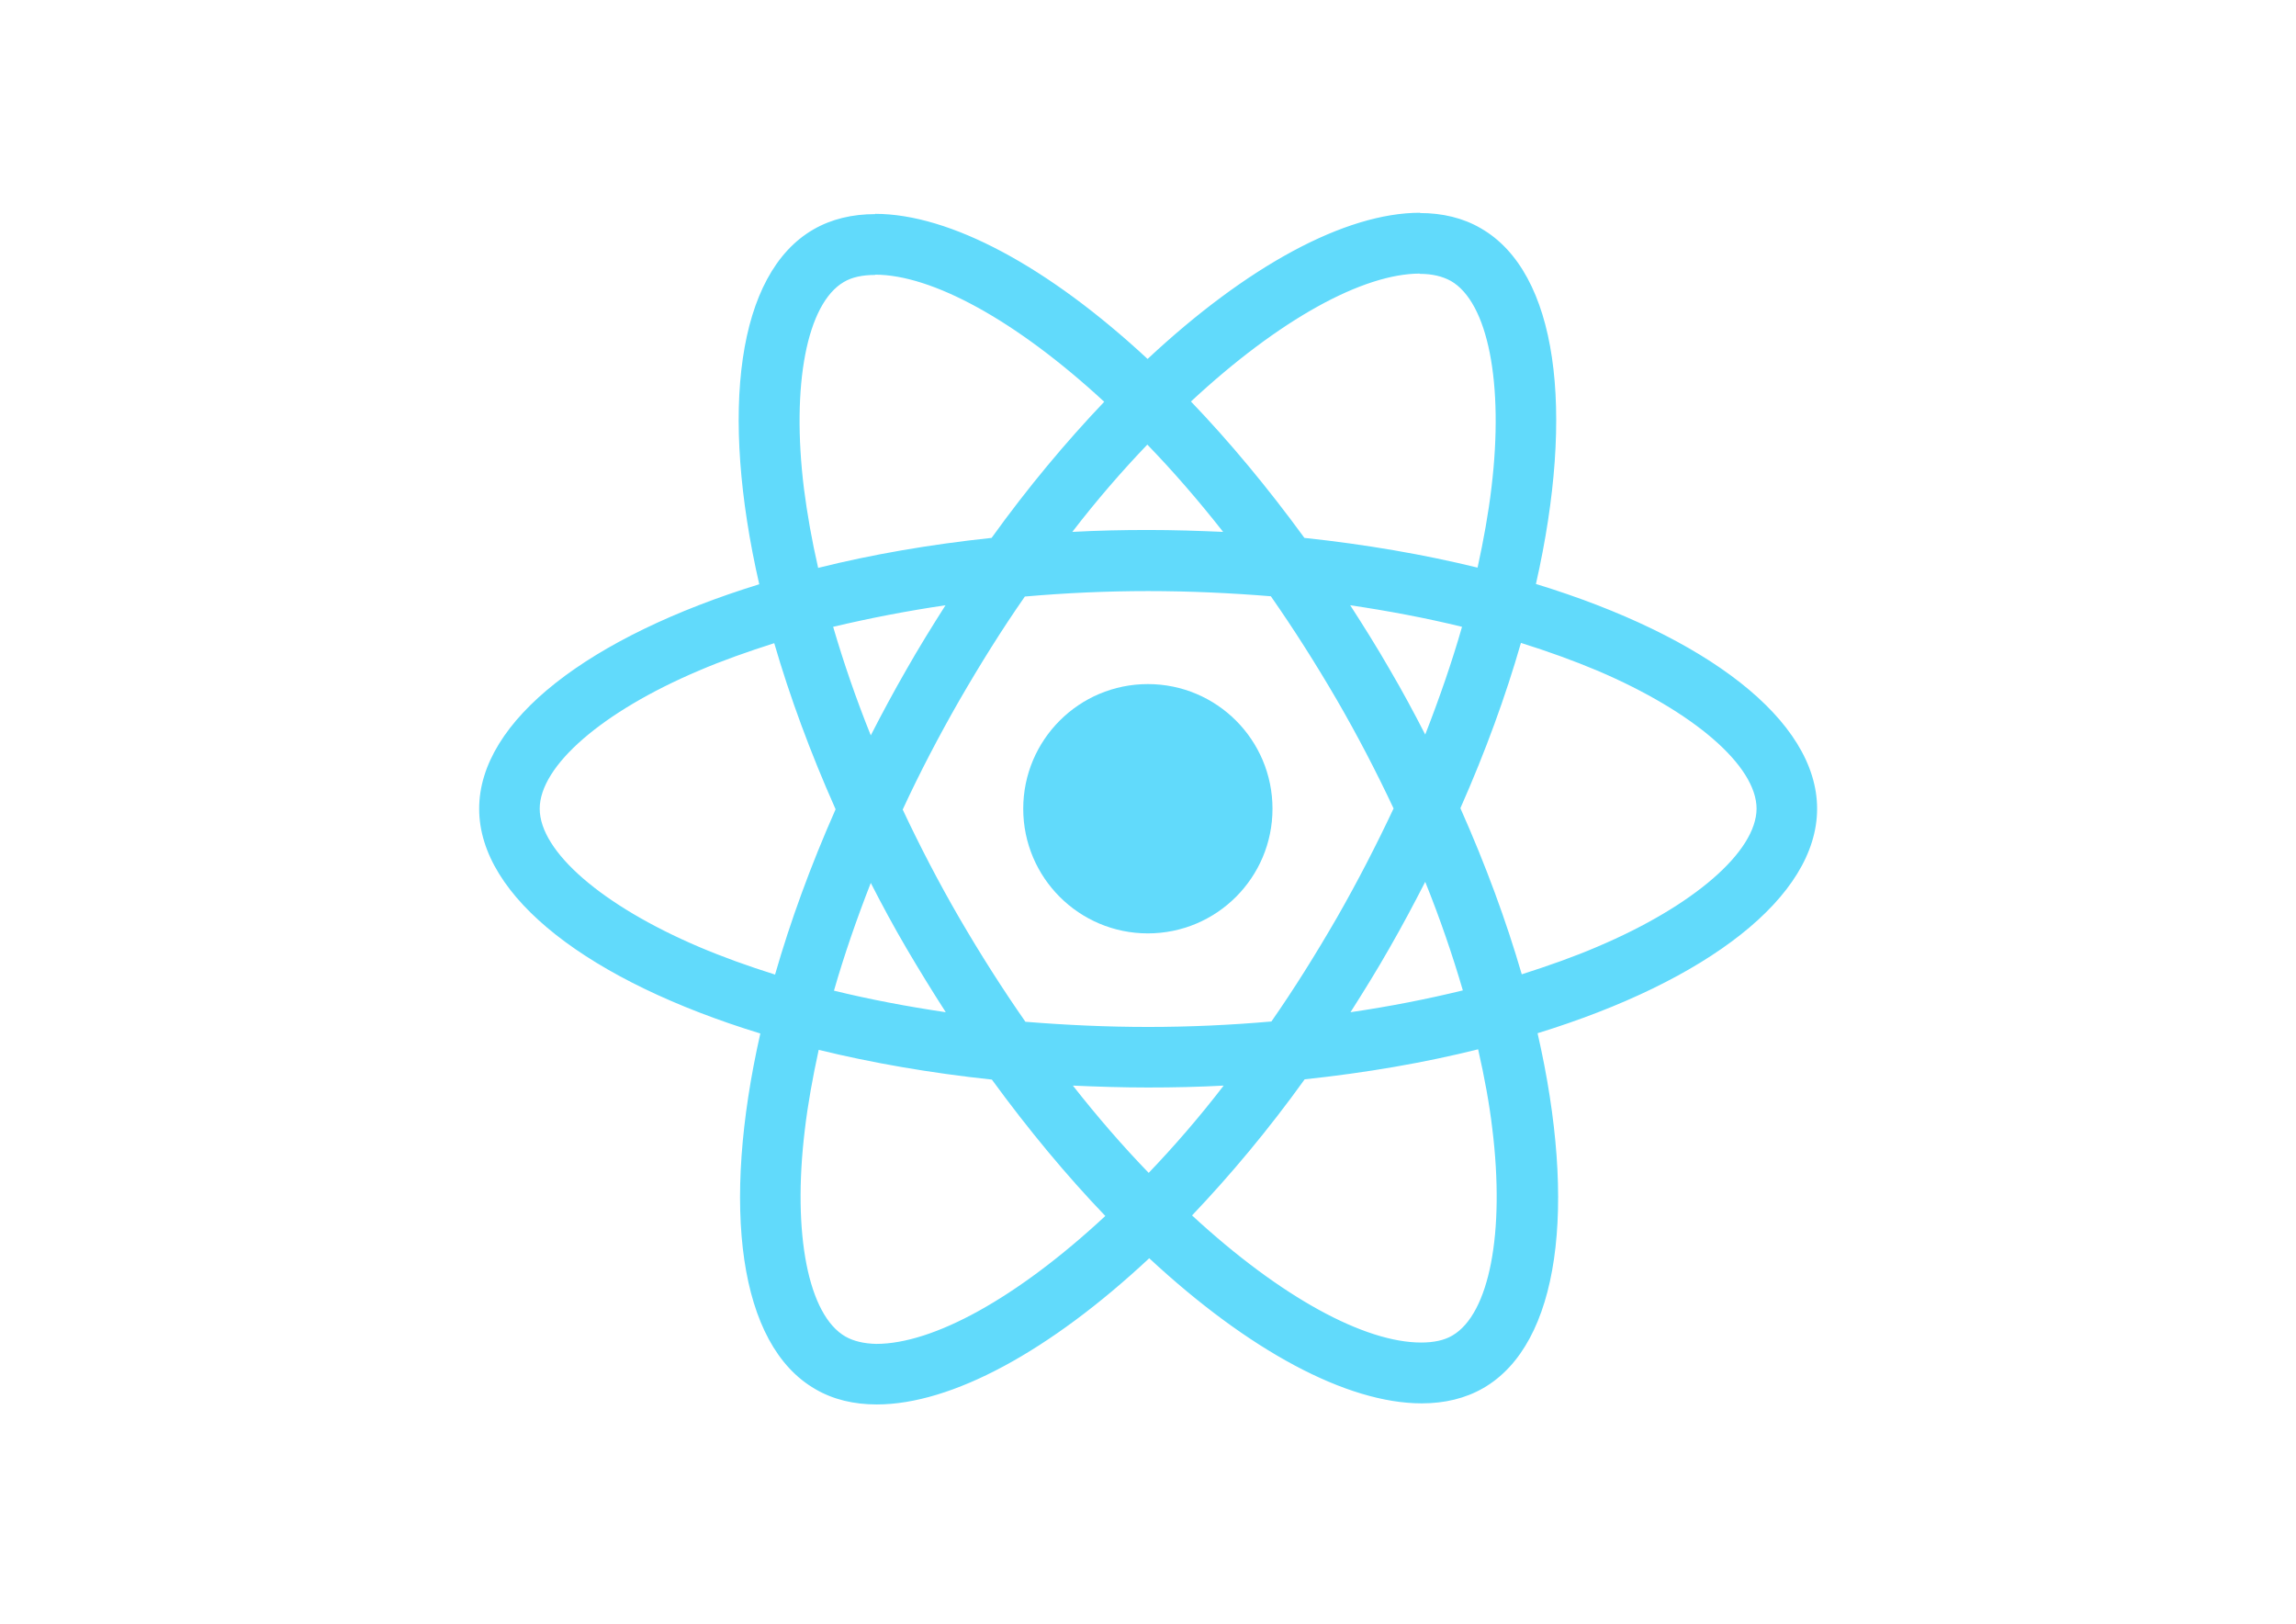
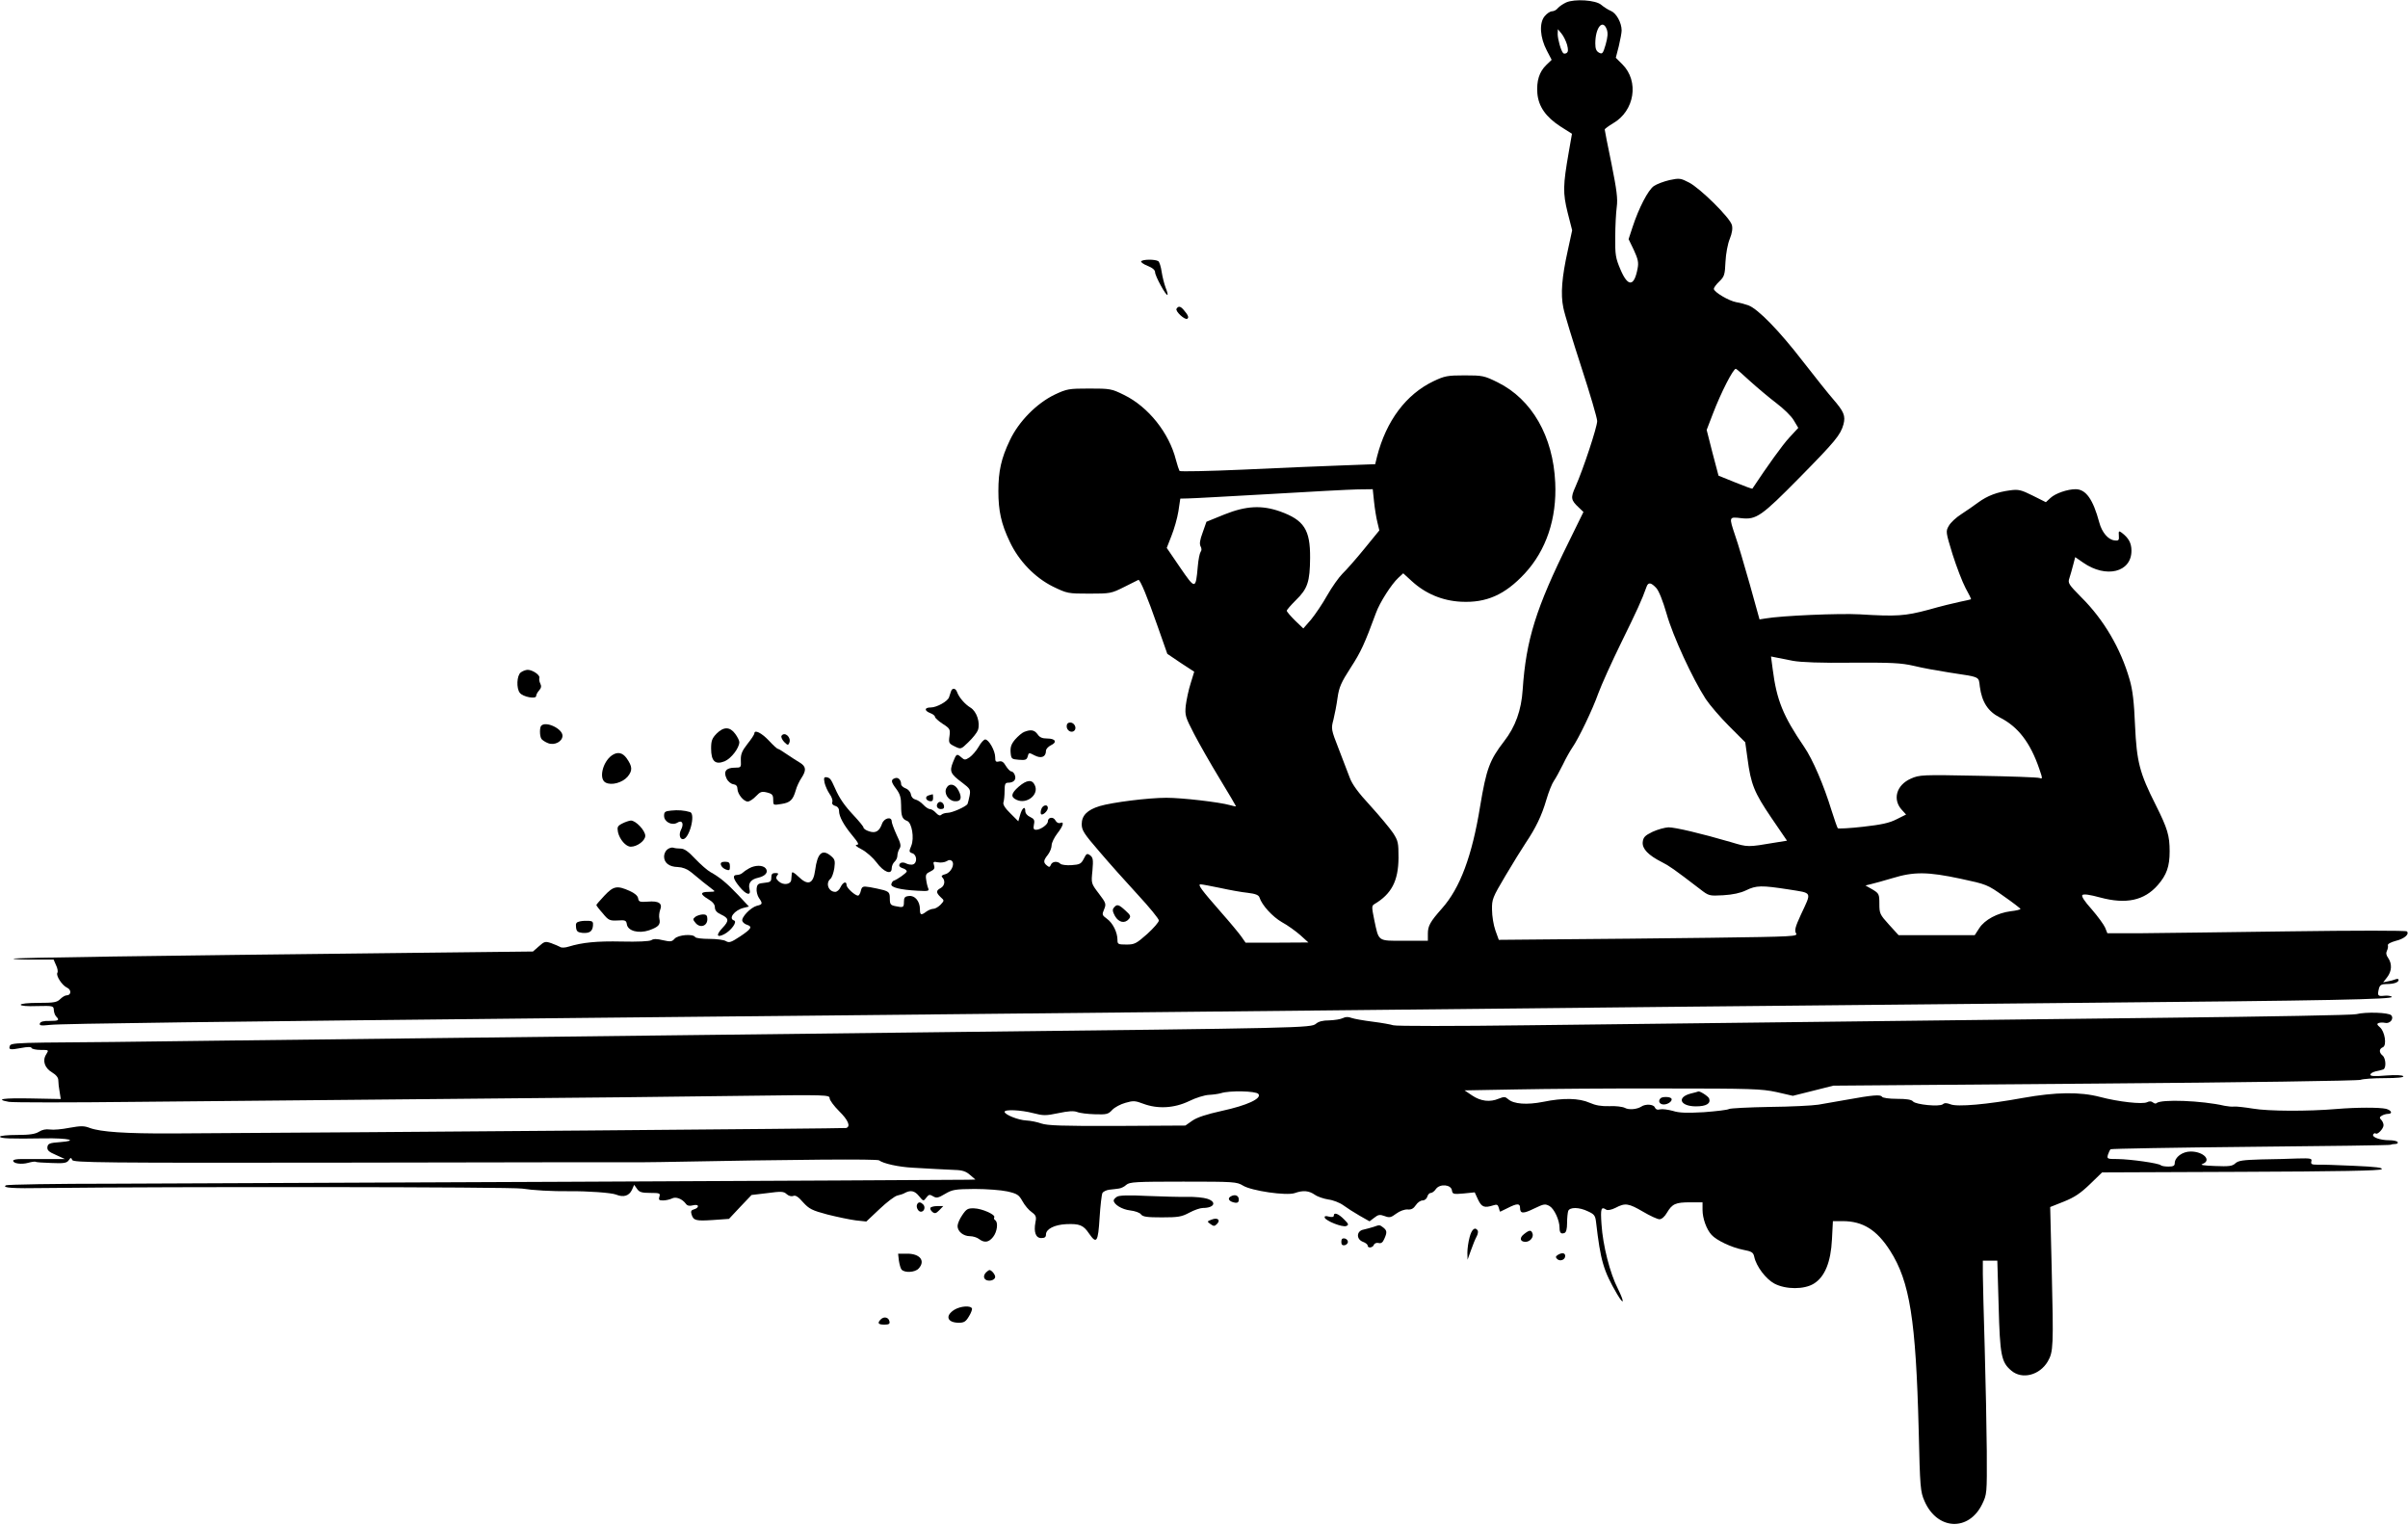
- <svg xmlns="http://www.w3.org/2000/svg" viewBox="0 0 841.9 595.3">
-   <g fill="#61DAFB">
-     <path d="M666.3 296.5c0-32.5-40.7-63.3-103.1-82.4 14.4-63.6 8-114.2-20.2-130.4-6.5-3.8-14.1-5.6-22.4-5.6v22.3c4.6 0 8.3.9 11.4 2.6 13.6 7.8 19.5 37.5 14.9 75.7-1.1 9.4-2.9 19.3-5.1 29.4-19.6-4.8-41-8.5-63.5-10.9-13.5-18.5-27.5-35.3-41.6-50 32.6-30.3 63.2-46.9 84-46.9V78c-27.5 0-63.5 19.6-99.9 53.6-36.4-33.8-72.4-53.2-99.9-53.2v22.3c20.7 0 51.4 16.5 84 46.6-14 14.7-28 31.4-41.3 49.9-22.6 2.4-44 6.1-63.6 11-2.3-10-4-19.7-5.2-29-4.7-38.2 1.1-67.9 14.6-75.8 3-1.8 6.9-2.6 11.5-2.6V78.5c-8.4 0-16 1.8-22.6 5.6-28.1 16.2-34.4 66.7-19.9 130.1-62.2 19.2-102.7 49.9-102.7 82.3 0 32.5 40.7 63.3 103.1 82.4-14.4 63.6-8 114.2 20.2 130.4 6.5 3.8 14.1 5.6 22.5 5.6 27.5 0 63.5-19.6 99.9-53.6 36.4 33.8 72.4 53.2 99.9 53.2 8.4 0 16-1.8 22.6-5.6 28.1-16.2 34.4-66.7 19.9-130.1 62-19.1 102.5-49.9 102.5-82.3zm-130.2-66.7c-3.7 12.9-8.3 26.2-13.5 39.5-4.1-8-8.4-16-13.1-24-4.6-8-9.5-15.8-14.4-23.4 14.2 2.1 27.9 4.7 41 7.9zm-45.8 106.5c-7.8 13.5-15.8 26.3-24.1 38.2-14.9 1.3-30 2-45.2 2-15.1 0-30.2-.7-45-1.9-8.3-11.9-16.4-24.6-24.2-38-7.6-13.1-14.5-26.4-20.8-39.8 6.2-13.4 13.2-26.8 20.7-39.9 7.8-13.5 15.8-26.3 24.1-38.2 14.9-1.3 30-2 45.2-2 15.1 0 30.2.7 45 1.9 8.3 11.9 16.4 24.6 24.2 38 7.6 13.1 14.5 26.4 20.8 39.8-6.3 13.4-13.2 26.8-20.7 39.9zm32.3-13c5.4 13.4 10 26.8 13.8 39.8-13.1 3.2-26.9 5.9-41.2 8 4.9-7.7 9.8-15.6 14.4-23.7 4.6-8 8.9-16.1 13-24.1zM421.2 430c-9.3-9.6-18.6-20.3-27.8-32 9 .4 18.2.7 27.5.7 9.4 0 18.7-.2 27.8-.7-9 11.7-18.3 22.4-27.5 32zm-74.4-58.9c-14.2-2.1-27.9-4.7-41-7.9 3.7-12.9 8.3-26.2 13.5-39.5 4.1 8 8.4 16 13.1 24 4.7 8 9.5 15.8 14.4 23.4zM420.7 163c9.3 9.6 18.6 20.3 27.8 32-9-.4-18.2-.7-27.5-.7-9.4 0-18.7.2-27.8.7 9-11.7 18.3-22.4 27.5-32zm-74 58.9c-4.9 7.7-9.8 15.6-14.4 23.7-4.6 8-8.9 16-13 24-5.4-13.4-10-26.8-13.8-39.8 13.1-3.1 26.9-5.8 41.2-7.9zm-90.5 125.2c-35.4-15.1-58.3-34.9-58.3-50.6 0-15.7 22.9-35.6 58.3-50.6 8.6-3.7 18-7 27.7-10.1 5.7 19.6 13.2 40 22.5 60.9-9.2 20.8-16.6 41.1-22.2 60.6-9.9-3.1-19.3-6.5-28-10.2zM310 490c-13.6-7.8-19.5-37.5-14.9-75.7 1.1-9.4 2.9-19.3 5.1-29.4 19.6 4.8 41 8.5 63.5 10.9 13.5 18.5 27.5 35.3 41.6 50-32.6 30.3-63.2 46.9-84 46.9-4.5-.1-8.3-1-11.3-2.7zm237.2-76.2c4.7 38.2-1.1 67.9-14.6 75.8-3 1.8-6.9 2.6-11.5 2.6-20.7 0-51.4-16.5-84-46.6 14-14.7 28-31.4 41.3-49.9 22.6-2.4 44-6.1 63.6-11 2.3 10.1 4.1 19.8 5.2 29.1zm38.5-66.7c-8.6 3.7-18 7-27.7 10.1-5.7-19.6-13.2-40-22.5-60.9 9.2-20.8 16.6-41.1 22.2-60.6 9.9 3.1 19.3 6.5 28.1 10.2 35.4 15.1 58.3 34.9 58.3 50.6-.1 15.7-23 35.6-58.4 50.6zM320.8 78.4z" />
-     <circle cx="420.9" cy="296.5" r="45.7" />
-     <path d="M520.5 78.1z" />
+ <svg xmlns="http://www.w3.org/2000/svg" version="1.0" width="1280pt" height="810pt" viewBox="0 0 1280 810" preserveAspectRatio="xMidYMid meet">
+   <g transform="translate(0,810) scale(0.1,-0.1)" fill="#000000" stroke="none">
+     <path d="M8325 8087 c-17 -8 -36 -21 -44 -30 -7 -10 -22 -17 -31 -17 -10 0 -28 -12 -40 -27 -29 -37 -24 -112 12 -181 l26 -50 -29 -28 c-37 -36 -52 -84 -47 -150 6 -70 45 -126 124 -177 l60 -38 -17 -97 c-31 -178 -32 -217 -6 -322 l24 -94 -23 -106 c-32 -144 -39 -233 -24 -305 6 -33 50 -175 96 -317 46 -141 84 -270 84 -286 0 -31 -74 -256 -116 -350 -26 -58 -24 -70 19 -110 l24 -23 -77 -157 c-176 -355 -228 -523 -246 -787 -7 -110 -39 -198 -99 -275 -77 -100 -94 -146 -127 -344 -43 -266 -107 -436 -203 -544 -63 -71 -75 -93 -75 -134 l0 -38 -125 0 c-144 0 -135 -6 -160 111 -14 69 -14 75 1 84 91 54 127 123 128 246 0 80 -2 90 -29 132 -17 25 -71 90 -121 145 -64 69 -96 113 -109 148 -10 27 -37 96 -59 154 -40 102 -41 107 -28 155 7 28 17 80 22 117 8 56 19 81 70 160 54 83 74 127 134 290 20 56 83 154 119 187 l26 24 46 -42 c72 -66 162 -104 261 -109 135 -7 234 37 339 150 114 123 171 292 162 483 -11 246 -124 443 -306 533 -71 35 -80 37 -175 37 -92 0 -107 -3 -166 -31 -146 -70 -251 -210 -300 -400 l-10 -41 -187 -7 c-104 -4 -336 -13 -517 -22 -181 -8 -332 -11 -336 -7 -3 5 -12 31 -19 58 -36 144 -147 283 -276 346 -67 33 -74 34 -185 34 -109 0 -119 -2 -183 -32 -96 -46 -192 -143 -239 -243 -46 -96 -61 -164 -61 -270 0 -105 15 -174 60 -268 48 -103 134 -192 231 -240 75 -36 78 -37 192 -37 112 0 117 1 185 35 39 19 72 36 76 38 9 4 49 -93 103 -248 l51 -145 71 -48 72 -47 -19 -62 c-11 -34 -22 -87 -26 -118 -5 -52 -2 -61 44 -150 27 -52 88 -159 136 -238 48 -79 87 -145 87 -147 0 -2 -15 1 -32 6 -56 16 -255 39 -338 39 -95 0 -287 -24 -354 -44 -66 -20 -96 -50 -96 -96 0 -33 12 -51 94 -146 51 -60 143 -163 204 -229 61 -66 112 -128 112 -137 0 -9 -28 -41 -62 -72 -58 -51 -67 -56 -110 -56 -45 0 -48 2 -48 25 0 40 -25 90 -56 112 -26 19 -27 22 -15 50 12 29 10 34 -28 84 -41 54 -41 54 -34 122 5 59 3 69 -12 81 -17 12 -20 10 -34 -18 -14 -27 -21 -31 -65 -34 -27 -2 -54 2 -59 7 -16 16 -44 13 -51 -5 -5 -13 -9 -14 -21 -4 -20 16 -19 27 5 57 11 14 20 37 20 50 0 14 14 42 30 63 32 41 39 66 15 56 -9 -3 -19 3 -25 14 -11 21 -40 17 -40 -6 0 -16 -39 -44 -62 -44 -14 0 -16 6 -12 28 5 23 1 30 -20 40 -16 7 -26 20 -26 32 0 30 -18 15 -28 -23 l-9 -32 -42 42 c-29 28 -41 48 -37 59 3 8 6 36 6 60 0 35 3 44 18 44 30 0 45 16 37 39 -3 11 -12 21 -19 21 -6 0 -19 13 -29 29 -12 21 -22 28 -37 24 -17 -4 -20 0 -20 23 0 34 -34 94 -53 94 -7 0 -23 -17 -35 -39 -12 -21 -34 -46 -48 -56 -23 -15 -27 -15 -43 -1 -25 22 -27 21 -45 -24 -20 -50 -14 -63 48 -109 43 -33 46 -37 40 -70 -4 -20 -9 -39 -11 -44 -8 -14 -82 -47 -106 -47 -12 0 -28 -5 -33 -10 -7 -7 -16 -4 -29 10 -10 11 -24 20 -32 20 -8 0 -24 11 -36 24 -12 13 -31 25 -42 27 -12 3 -21 14 -23 27 -2 13 -14 27 -28 32 -13 5 -24 15 -24 22 0 23 -16 39 -33 32 -23 -8 -21 -20 8 -58 19 -26 25 -45 25 -87 0 -58 6 -72 32 -82 25 -9 39 -91 22 -132 -13 -31 -12 -34 6 -40 24 -8 27 -50 4 -59 -8 -3 -24 -1 -35 4 -20 11 -39 6 -39 -10 0 -5 9 -12 20 -15 11 -3 20 -11 20 -16 0 -8 -49 -43 -72 -51 -3 -2 -8 -9 -10 -17 -4 -17 46 -30 140 -35 56 -3 62 -2 56 13 -4 9 -9 30 -11 47 -4 25 0 32 22 42 21 10 25 17 20 33 -6 19 -4 21 21 16 15 -3 36 0 46 6 12 8 21 8 28 1 17 -17 -5 -62 -35 -70 -19 -5 -23 -10 -16 -17 17 -17 13 -45 -9 -57 -25 -13 -25 -24 0 -48 20 -18 20 -18 0 -40 -12 -12 -29 -22 -38 -22 -10 0 -27 -7 -38 -15 -28 -21 -34 -19 -34 13 0 42 -27 74 -58 70 -22 -2 -27 -8 -27 -30 0 -31 -3 -33 -45 -24 -26 5 -30 10 -30 40 0 30 -4 36 -32 45 -18 5 -52 12 -74 16 -38 6 -42 4 -48 -19 -3 -14 -10 -26 -15 -26 -16 0 -61 41 -61 56 0 23 -19 16 -32 -11 -6 -14 -19 -25 -28 -25 -36 0 -53 46 -26 69 8 6 17 32 21 57 5 39 3 47 -17 64 -47 40 -73 17 -85 -75 -10 -74 -38 -84 -90 -33 -22 21 -33 27 -34 17 -1 -7 -2 -23 -3 -34 -1 -26 -42 -32 -67 -9 -14 13 -16 20 -8 31 9 10 7 13 -10 13 -16 0 -21 -6 -21 -24 0 -21 -5 -25 -37 -28 -33 -3 -38 -7 -41 -30 -2 -15 4 -38 12 -50 21 -30 20 -35 -11 -42 -33 -9 -84 -62 -77 -81 3 -8 14 -17 25 -20 30 -10 23 -22 -37 -62 -47 -31 -58 -35 -75 -25 -10 7 -50 12 -88 12 -39 0 -73 4 -76 10 -11 18 -90 12 -109 -9 -14 -16 -22 -17 -62 -8 -32 8 -51 8 -62 0 -11 -6 -72 -9 -157 -7 -133 3 -210 -5 -282 -27 -18 -6 -39 -7 -45 -2 -7 4 -28 13 -47 20 -32 11 -37 10 -66 -16 l-32 -28 -624 -7 c-1447 -16 -2132 -26 -2137 -31 -3 -3 44 -5 104 -5 l109 0 13 -30 c8 -16 11 -34 7 -40 -9 -15 25 -67 51 -79 25 -11 23 -41 -2 -41 -8 0 -23 -9 -34 -20 -17 -17 -33 -20 -115 -20 -56 0 -95 -4 -95 -10 0 -6 35 -9 87 -7 86 2 88 1 89 -21 1 -13 6 -28 13 -35 19 -19 13 -23 -36 -23 -31 1 -48 -4 -51 -13 -4 -12 6 -13 54 -8 59 7 888 17 2824 37 569 6 1467 15 1995 20 528 5 1415 14 1970 20 556 6 1426 15 1935 20 509 5 1434 14 2055 20 1349 12 1677 19 1669 32 -4 5 -22 8 -40 6 -35 -4 -38 0 -28 40 5 17 14 22 39 22 40 0 65 9 65 22 0 6 -8 7 -17 3 -10 -4 -29 -9 -42 -11 l-23 -5 21 27 c25 32 27 71 6 102 -11 15 -13 27 -7 39 5 10 7 23 5 29 -2 7 15 16 40 23 47 11 76 36 61 51 -5 5 -273 5 -634 0 -344 -5 -700 -9 -791 -10 l-167 0 -12 30 c-7 16 -39 60 -71 97 -39 43 -56 70 -50 76 7 7 40 2 95 -13 138 -37 234 -16 306 66 47 54 63 99 63 179 0 84 -11 121 -74 247 -86 170 -101 229 -110 423 -5 125 -13 190 -29 244 -47 164 -137 318 -257 437 -67 68 -72 75 -63 101 5 15 14 47 20 70 l11 42 42 -29 c122 -85 257 -52 257 63 0 41 -15 68 -52 96 -15 11 -17 9 -15 -16 2 -24 -1 -28 -23 -25 -33 3 -67 42 -81 95 -33 123 -71 177 -126 177 -43 0 -107 -22 -133 -46 l-25 -23 -70 35 c-62 31 -76 34 -120 28 -69 -9 -121 -29 -169 -64 -23 -17 -63 -45 -91 -63 -27 -17 -57 -45 -66 -62 -17 -29 -16 -33 20 -151 21 -66 52 -147 69 -179 18 -32 31 -59 29 -60 -1 -1 -27 -7 -57 -13 -30 -6 -107 -25 -170 -43 -124 -33 -168 -36 -365 -24 -108 6 -415 -7 -501 -22 l-31 -5 -52 187 c-29 102 -63 218 -77 257 -34 102 -35 102 32 94 80 -9 107 10 310 216 191 194 217 226 233 282 12 46 3 68 -56 136 -22 25 -94 115 -160 200 -125 162 -238 278 -289 297 -16 6 -45 14 -65 17 -39 7 -119 54 -119 71 0 6 13 24 29 39 27 26 30 36 33 105 2 42 12 96 23 122 12 30 16 55 11 73 -9 38 -169 196 -228 226 -44 23 -51 24 -103 13 -30 -7 -68 -21 -84 -32 -31 -22 -80 -117 -113 -218 l-21 -64 28 -58 c22 -48 26 -66 20 -97 -18 -98 -51 -101 -91 -7 -26 61 -29 78 -28 173 0 58 4 130 8 160 6 44 0 90 -28 230 -20 96 -36 178 -36 182 0 3 20 18 45 33 114 66 139 223 49 313 l-35 35 16 62 c8 34 15 71 15 83 0 41 -28 92 -57 104 -15 6 -38 21 -51 32 -29 26 -142 33 -187 13z m216 -143 c7 -20 5 -41 -6 -81 -14 -48 -18 -52 -35 -43 -15 8 -20 21 -20 49 0 84 39 132 61 75z m-211 -82 c7 -27 6 -38 -3 -44 -6 -4 -15 -4 -18 0 -12 13 -29 75 -29 101 l1 26 19 -23 c11 -13 24 -40 30 -60z m973 -1788 c40 -36 103 -89 140 -117 37 -28 79 -68 92 -91 l24 -40 -48 -52 c-37 -40 -115 -149 -196 -271 -1 -2 -42 13 -91 33 l-89 36 -32 121 -31 122 33 86 c44 115 108 239 122 239 3 0 37 -30 76 -66z m-1999 -641 c4 -38 12 -87 18 -110 l10 -42 -80 -98 c-44 -54 -96 -113 -116 -132 -19 -19 -56 -71 -81 -115 -25 -45 -64 -102 -86 -129 l-41 -47 -44 42 c-24 24 -44 47 -44 52 0 5 22 30 49 57 62 60 74 98 75 224 1 150 -32 201 -160 247 -97 34 -180 30 -295 -16 l-96 -39 -20 -57 c-15 -40 -18 -61 -11 -74 6 -11 6 -22 0 -29 -5 -7 -12 -41 -15 -77 -11 -124 -13 -124 -94 -6 l-71 104 25 64 c14 35 31 93 37 131 l10 67 41 1 c22 0 216 11 430 23 215 13 427 24 471 25 l81 1 7 -67z m1500 -458 c14 -15 35 -68 55 -137 33 -118 138 -345 208 -453 22 -33 78 -98 125 -145 l85 -85 12 -86 c18 -138 36 -181 126 -314 l84 -123 -62 -10 c-148 -25 -145 -25 -235 2 -161 47 -297 79 -333 79 -19 -1 -57 -11 -85 -24 -41 -20 -49 -29 -52 -55 -3 -35 29 -69 102 -106 38 -19 64 -37 201 -142 49 -38 50 -38 125 -34 51 3 92 12 121 26 55 27 83 27 226 5 130 -21 124 -9 65 -136 -29 -63 -34 -82 -25 -97 11 -17 -8 -18 -455 -24 -257 -3 -615 -7 -796 -8 l-329 -3 -18 50 c-10 28 -18 77 -18 110 -1 56 3 65 71 180 39 66 88 145 108 175 53 79 85 144 110 230 12 41 30 86 40 100 10 14 31 53 48 87 16 34 39 74 50 90 33 47 108 203 138 288 16 44 71 166 122 270 82 167 110 227 135 298 9 24 24 21 51 -8z m726 -387 c43 -8 151 -12 314 -10 211 1 260 -1 330 -17 44 -11 128 -26 186 -35 170 -26 157 -20 164 -75 11 -82 43 -132 106 -164 97 -49 162 -133 210 -273 18 -52 18 -55 2 -49 -9 4 -157 9 -327 12 -298 6 -312 5 -357 -15 -78 -34 -100 -112 -47 -168 l21 -23 -50 -25 c-39 -20 -81 -29 -179 -40 -70 -8 -131 -11 -134 -8 -3 4 -18 46 -33 94 -41 134 -100 272 -146 339 -112 164 -146 248 -167 412 l-9 68 25 -5 c14 -3 55 -11 91 -18z m891 -1158 c139 -30 143 -31 230 -93 49 -34 89 -65 89 -68 0 -3 -23 -9 -52 -12 -70 -9 -138 -45 -167 -90 l-24 -37 -203 0 -202 0 -51 56 c-48 53 -51 59 -51 110 0 52 -2 56 -37 77 l-37 21 29 7 c17 4 68 18 115 32 114 35 187 34 361 -3z m-3936 -49 c50 -11 116 -23 147 -26 42 -5 59 -12 63 -25 13 -41 69 -102 119 -131 30 -16 74 -48 98 -69 l43 -39 -167 -1 -167 0 -23 33 c-12 17 -60 75 -106 127 -106 121 -128 150 -110 150 8 0 54 -9 103 -19z" />
+     <path d="M6066 6711 c-3 -4 12 -15 34 -24 26 -10 40 -22 40 -34 0 -20 59 -128 66 -120 2 2 -2 19 -10 38 -7 19 -17 57 -21 84 -4 28 -12 53 -18 57 -17 11 -85 10 -91 -1z" />
+     <path d="M6254 6459 c-8 -13 44 -61 57 -53 10 6 5 19 -19 47 -17 20 -28 22 -38 6z" />
+     <path d="M2768 4526 c-21 -16 -24 -84 -5 -108 16 -22 87 -35 87 -17 0 7 7 20 16 30 11 12 13 23 6 36 -5 10 -7 23 -5 30 5 15 -36 43 -62 43 -11 0 -28 -7 -37 -14z" />
+     <path d="M5055 4425 c-3 -8 -7 -22 -10 -30 -6 -22 -66 -55 -97 -55 -35 0 -36 -17 -3 -30 14 -5 25 -14 25 -20 0 -5 18 -22 41 -37 39 -25 41 -29 36 -66 -5 -35 -3 -39 28 -54 33 -16 33 -16 73 23 23 22 45 50 50 63 14 39 -6 100 -39 120 -30 18 -62 55 -72 84 -8 21 -26 22 -32 2z" />
+     <path d="M5670 4240 c0 -23 26 -38 41 -23 14 14 0 43 -22 43 -12 0 -19 -7 -19 -20z" />
+     <path d="M2877 4243 c-9 -9 -9 -55 1 -70 4 -6 20 -17 36 -23 34 -13 76 9 76 40 0 37 -88 79 -113 53z" />
+     <path d="M3809 4201 c-24 -25 -29 -38 -29 -79 0 -68 22 -88 72 -68 35 15 78 71 78 102 0 8 -10 28 -22 44 -28 38 -61 39 -99 1z" />
+     <path d="M5444 4210 c-11 -4 -33 -23 -48 -40 -21 -25 -26 -41 -24 -69 3 -34 5 -36 44 -39 35 -3 42 0 47 18 5 21 7 21 37 5 35 -18 60 -8 60 25 0 9 12 22 26 29 35 16 25 36 -19 36 -27 0 -41 6 -52 23 -17 23 -36 26 -71 12z" />
+     <path d="M4010 4202 c0 -5 -16 -30 -37 -56 -29 -37 -36 -55 -35 -86 2 -39 1 -40 -32 -40 -46 0 -62 -20 -44 -57 7 -16 23 -29 36 -31 15 -2 22 -10 22 -25 1 -28 33 -67 55 -67 9 0 29 13 43 28 24 25 31 27 60 20 27 -7 32 -13 32 -38 0 -30 0 -30 43 -23 47 7 62 21 77 73 5 19 19 49 30 65 27 41 25 61 -7 81 -16 9 -47 30 -70 45 -23 16 -44 29 -48 29 -4 0 -26 20 -49 45 -38 40 -76 59 -76 37z" />
+     <path d="M4154 4189 c-3 -6 3 -20 14 -32 19 -19 22 -19 28 -4 11 29 -26 61 -42 36z" />
+     <path d="M3252 4085 c-49 -35 -70 -125 -33 -144 31 -17 89 -1 117 31 27 33 26 54 -5 98 -22 31 -49 36 -79 15z" />
+     <path d="M4383 3940 c4 -17 16 -44 27 -60 11 -15 18 -35 14 -43 -3 -9 3 -16 15 -20 13 -3 21 -13 21 -27 0 -30 26 -77 72 -132 32 -39 36 -48 21 -48 -10 -1 1 -11 27 -24 25 -13 60 -44 79 -69 38 -52 81 -69 81 -32 0 12 7 28 15 35 8 7 15 21 15 31 0 11 5 28 11 38 10 14 7 29 -15 74 -14 31 -26 63 -26 71 0 28 -40 19 -51 -11 -15 -42 -35 -53 -70 -41 -16 5 -29 14 -29 20 0 5 -23 33 -51 63 -49 52 -77 92 -100 145 -22 49 -26 55 -44 59 -15 2 -17 -2 -12 -29z" />
+     <path d="M5415 3919 c-41 -36 -44 -55 -11 -70 54 -25 120 28 97 77 -14 33 -43 30 -86 -7z" />
+     <path d="M5031 3912 c-15 -27 9 -66 42 -70 35 -4 43 17 22 57 -18 35 -49 41 -64 13z" />
+     <path d="M4937 3873 c-22 -6 -17 -27 6 -31 12 -2 17 3 17 17 0 12 -1 20 -2 20 -2 -1 -11 -3 -21 -6z" />
+     <path d="M4987 3834 c-14 -15 -6 -34 14 -34 14 0 19 5 17 17 -3 18 -20 27 -31 17z" />
+     <path d="M5535 3799 c-4 -11 -4 -23 -1 -26 8 -9 36 17 36 33 0 22 -28 16 -35 -7z" />
+     <path d="M3568 3792 c-33 -3 -38 -7 -38 -28 0 -32 42 -54 71 -36 25 16 36 -6 19 -38 -12 -23 -7 -50 10 -50 34 0 69 135 38 144 -28 9 -65 12 -100 8z" />
+     <path d="M3307 3723 c-25 -13 -27 -19 -22 -46 9 -39 42 -77 68 -77 34 0 77 32 77 58 0 28 -51 82 -77 81 -10 -1 -31 -8 -46 -16z" />
+     <path d="M3548 3586 c-10 -7 -18 -24 -18 -38 0 -34 27 -55 73 -56 25 -1 49 -10 70 -27 18 -15 46 -37 62 -51 17 -13 39 -31 50 -39 19 -14 18 -14 -17 -15 -47 0 -48 -12 -3 -39 24 -14 35 -28 35 -43 0 -16 10 -28 32 -38 43 -20 45 -33 9 -71 -36 -38 -32 -55 9 -34 36 19 71 66 52 73 -32 10 2 55 51 67 l28 7 -58 62 c-60 63 -96 93 -148 122 -16 9 -52 41 -80 70 -36 39 -58 54 -77 54 -15 0 -32 2 -40 5 -7 2 -21 -2 -30 -9z" />
+     <path d="M3832 3504 c2 -9 13 -20 26 -25 19 -7 22 -5 22 16 0 20 -5 25 -26 25 -18 0 -25 -5 -22 -16z" />
+     <path d="M3982 3485 c-13 -7 -29 -18 -35 -24 -6 -6 -19 -11 -29 -11 -26 0 -22 -20 13 -63 36 -44 63 -50 53 -12 -8 31 8 52 46 60 39 9 56 30 40 50 -15 18 -56 18 -88 0z" />
+     <path d="M3213 3340 c-23 -25 -43 -47 -43 -50 0 -3 15 -23 34 -44 30 -37 37 -40 79 -38 41 3 46 0 49 -20 5 -36 63 -51 119 -32 50 18 61 30 54 61 -3 12 -1 33 4 47 14 35 -7 49 -66 44 -42 -3 -48 -1 -51 18 -2 13 -18 27 -45 39 -67 30 -86 26 -134 -25z" />
+     <path d="M5921 3276 c-9 -10 -7 -21 6 -45 20 -34 52 -41 74 -15 11 14 9 20 -19 45 -36 33 -45 35 -61 15z" />
+     <path d="M3697 3228 c-15 -12 -15 -15 1 -34 24 -28 62 -16 62 21 0 19 -5 25 -23 25 -13 0 -31 -6 -40 -12z" />
+     <path d="M3082 3203 c-18 -4 -23 -10 -20 -31 2 -22 9 -27 33 -30 38 -3 54 7 57 38 2 20 -2 25 -22 26 -14 1 -35 0 -48 -3z" />
+     <path d="M12525 2710 c-16 -5 -469 -13 -1005 -19 -1109 -13 -2384 -28 -3399 -40 -382 -5 -704 -5 -715 0 -12 4 -61 13 -109 19 -48 6 -99 15 -113 20 -17 7 -32 6 -46 -1 -12 -6 -44 -11 -72 -12 -35 0 -57 -6 -71 -18 -25 -22 -73 -23 -1940 -44 -1304 -15 -2307 -27 -3825 -45 -448 -6 -895 -11 -993 -11 -143 -2 -180 -5 -184 -16 -9 -22 0 -24 58 -13 37 7 55 7 57 0 2 -5 24 -10 48 -10 44 0 44 0 30 -23 -22 -33 -9 -73 30 -96 23 -14 34 -28 34 -43 0 -13 3 -40 7 -61 l6 -38 -157 3 c-151 3 -195 -4 -119 -18 20 -4 327 -4 682 0 355 3 1123 11 1706 16 583 5 1266 12 1517 16 444 6 458 5 458 -13 0 -10 23 -41 50 -68 49 -48 63 -82 38 -90 -10 -3 -2469 -23 -3583 -29 -248 -1 -379 8 -437 29 -31 12 -47 12 -109 1 -40 -8 -86 -12 -104 -9 -21 3 -41 -1 -58 -12 -19 -12 -49 -17 -116 -17 -50 0 -91 -4 -91 -9 0 -10 55 -12 235 -9 128 2 187 -12 85 -20 -57 -4 -65 -8 -68 -26 -2 -17 7 -26 45 -42 l48 -22 -95 0 c-52 0 -114 0 -137 0 -24 0 -43 -3 -43 -9 0 -15 44 -21 80 -11 18 5 36 8 40 5 3 -2 42 -5 84 -6 65 -3 81 0 91 14 11 16 13 16 19 2 5 -14 146 -16 1478 -14 810 2 1480 2 1488 2 8 -1 80 0 160 1 734 14 1152 17 1163 9 22 -17 103 -35 178 -39 41 -2 97 -5 124 -7 28 -1 73 -4 102 -5 39 -1 59 -8 80 -27 l28 -24 -40 -1 c-122 -2 -4069 -20 -4541 -21 -308 0 -566 -4 -573 -9 -21 -13 35 -17 209 -14 686 8 2474 6 2535 -3 57 -9 158 -15 255 -14 93 1 221 -8 245 -18 39 -16 69 -7 84 25 l12 27 15 -21 c12 -18 25 -22 70 -22 51 0 55 -2 49 -20 -5 -17 -2 -20 20 -20 14 0 35 5 46 10 21 12 55 -1 75 -28 7 -10 19 -13 37 -8 17 4 27 2 27 -5 0 -6 -9 -13 -20 -16 -16 -4 -19 -11 -14 -27 10 -33 23 -36 114 -30 l85 6 60 64 60 63 84 10 c74 10 87 9 102 -5 11 -10 25 -14 36 -10 12 5 27 -5 52 -34 32 -35 47 -43 130 -65 52 -13 119 -27 150 -31 l56 -6 70 66 c39 37 81 69 95 72 14 3 33 9 42 15 30 15 51 10 74 -19 22 -27 23 -27 38 -7 13 17 18 18 36 7 18 -11 27 -9 64 13 39 23 53 25 157 26 63 0 141 -6 173 -13 53 -12 62 -18 81 -52 12 -22 34 -48 49 -58 23 -17 26 -25 20 -54 -10 -53 2 -84 31 -84 18 0 25 5 25 19 0 29 45 52 108 55 70 3 91 -5 121 -50 40 -58 48 -46 56 84 4 64 11 123 15 131 4 8 21 16 36 18 16 2 39 4 50 6 12 1 31 10 41 20 18 15 47 17 303 17 270 0 284 -1 317 -21 45 -28 231 -55 275 -40 45 16 75 13 106 -8 15 -11 48 -22 73 -26 25 -3 61 -17 80 -31 19 -14 58 -39 86 -55 l53 -30 25 19 c21 17 30 18 55 9 26 -10 34 -8 62 13 19 14 44 23 60 22 20 -2 32 5 44 23 9 14 25 25 36 25 11 0 22 9 25 20 3 11 11 20 19 20 7 0 19 9 27 21 21 29 81 24 85 -8 3 -19 7 -21 62 -16 l59 6 18 -39 c19 -40 34 -45 81 -30 19 6 24 4 29 -13 3 -12 6 -21 7 -21 1 0 19 9 41 20 49 25 65 25 65 1 0 -32 16 -33 75 -4 52 25 58 26 82 13 25 -15 53 -75 53 -116 0 -26 8 -34 26 -27 9 3 14 21 14 53 0 27 3 55 6 64 8 21 58 21 105 -2 33 -15 39 -22 43 -57 24 -206 39 -258 112 -383 38 -64 40 -44 4 29 -42 81 -80 231 -87 342 -6 85 -2 96 25 78 8 -5 28 -1 50 10 51 27 69 24 146 -21 37 -22 77 -40 87 -40 12 0 28 14 40 35 28 47 46 55 123 55 l66 0 0 -40 c0 -45 21 -104 48 -133 26 -29 106 -67 167 -79 47 -9 55 -14 60 -38 11 -51 62 -118 107 -142 61 -32 159 -32 210 0 58 36 90 114 96 235 l5 97 52 0 c107 0 181 -46 252 -157 105 -164 137 -368 152 -953 7 -307 9 -328 31 -378 67 -154 234 -163 306 -17 26 54 26 55 25 282 -1 125 -6 372 -11 548 -5 176 -10 353 -10 393 l0 72 38 0 39 0 7 -240 c7 -264 14 -300 68 -345 57 -48 150 -24 193 49 30 52 31 78 21 496 l-8 325 73 29 c57 23 88 44 138 92 l65 63 737 3 c526 2 741 6 749 14 8 8 -31 13 -147 18 -87 4 -174 7 -195 6 -30 0 -35 3 -32 17 5 16 -2 18 -73 16 -43 -2 -130 -4 -194 -5 -96 -3 -121 -6 -137 -21 -16 -15 -34 -17 -108 -14 -61 2 -82 6 -66 11 50 19 5 66 -63 66 -44 0 -85 -30 -85 -63 0 -13 -9 -17 -33 -17 -19 0 -37 3 -41 7 -11 11 -160 32 -229 33 -56 0 -58 1 -52 23 4 12 10 25 14 29 3 3 339 9 746 13 407 4 742 8 744 11 2 2 13 4 23 4 11 0 16 5 13 10 -3 6 -24 10 -45 10 -48 0 -93 16 -85 31 4 6 10 8 13 5 9 -9 42 25 42 44 0 9 -6 22 -12 28 -10 10 -10 15 2 22 8 5 23 10 33 10 27 0 20 19 -10 27 -36 8 -154 8 -263 -1 -153 -13 -362 -12 -444 2 -43 7 -88 12 -100 11 -11 -2 -34 1 -51 4 -120 28 -339 36 -362 14 -3 -4 -12 -2 -19 4 -8 7 -19 7 -31 1 -24 -12 -152 2 -250 28 -107 28 -235 26 -409 -5 -191 -35 -351 -49 -386 -34 -21 8 -32 8 -41 0 -18 -14 -143 -2 -158 15 -8 10 -35 14 -85 14 -43 0 -76 5 -80 11 -7 13 -51 9 -189 -16 -49 -9 -116 -20 -149 -26 -32 -5 -149 -11 -260 -12 -111 -2 -208 -7 -215 -11 -8 -5 -68 -12 -134 -17 -91 -5 -131 -4 -165 7 -26 7 -56 11 -68 8 -14 -4 -23 0 -28 11 -6 16 -49 19 -71 4 -23 -15 -67 -19 -88 -7 -12 6 -49 11 -82 9 -44 -1 -73 4 -105 18 -56 25 -141 27 -247 5 -86 -17 -157 -12 -186 14 -16 14 -22 14 -50 3 -47 -20 -96 -14 -142 17 l-40 27 275 5 c151 3 505 6 785 5 466 0 518 -2 598 -19 l87 -20 108 27 107 27 1390 11 c793 6 1400 15 1413 20 13 5 70 9 128 9 68 0 103 4 99 10 -4 6 -38 8 -91 4 -59 -5 -84 -4 -84 4 0 7 12 14 28 18 15 3 33 7 40 10 17 5 15 59 -3 74 -20 16 -19 36 1 44 23 9 11 85 -16 107 -15 13 -17 18 -6 22 8 3 23 3 33 1 26 -7 50 21 34 40 -13 15 -135 19 -186 6z m-5836 -424 c20 -24 -60 -61 -194 -90 -81 -18 -131 -34 -157 -52 l-37 -26 -363 -2 c-293 -1 -371 2 -403 13 -22 8 -58 15 -80 16 -42 2 -115 31 -115 46 0 14 87 10 152 -7 54 -14 67 -14 134 0 52 11 81 13 100 6 14 -6 57 -11 94 -12 62 -2 71 0 92 23 13 14 45 31 71 38 41 12 52 11 94 -5 77 -29 165 -24 244 14 36 18 83 32 105 33 21 1 50 5 64 9 45 15 186 12 199 -4z" />
+     <path d="M8987 2288 c-76 -20 -56 -68 28 -68 55 0 80 15 70 42 -5 12 -50 41 -58 37 -1 -1 -19 -6 -40 -11z" />
+     <path d="M8827 2263 c-15 -14 -6 -33 17 -33 25 0 51 22 39 33 -8 9 -48 9 -56 0z" />
+     <path d="M5938 1740 c-10 -6 -18 -15 -18 -20 0 -21 44 -48 87 -53 26 -3 52 -12 58 -21 10 -13 32 -16 111 -16 87 0 105 3 146 25 26 14 58 25 72 25 61 0 76 32 23 49 -18 6 -66 11 -107 10 -41 -1 -138 2 -215 5 -94 5 -146 3 -157 -4z" />
+     <path d="M6540 1740 c-17 -11 -5 -27 25 -32 14 -2 20 3 20 17 0 22 -22 30 -45 15z" />
+     <path d="M4876 1701 c-9 -14 4 -41 19 -41 18 0 26 25 12 39 -13 13 -24 14 -31 2z" />
+     <path d="M4946 1681 c-3 -5 1 -14 10 -22 13 -10 19 -9 37 9 l21 22 -31 0 c-18 0 -34 -4 -37 -9z" />
+     <path d="M5115 1642 c-14 -20 -25 -46 -25 -58 0 -29 31 -54 66 -54 16 0 38 -7 48 -15 29 -22 52 -18 75 11 22 28 28 78 11 89 -6 4 -8 10 -5 15 9 14 -65 47 -107 48 -33 1 -41 -3 -63 -36z" />
+     <path d="M7090 1639 c0 -7 -10 -9 -26 -5 -18 5 -25 3 -22 -6 6 -17 94 -52 114 -44 15 6 13 11 -12 36 -30 30 -54 39 -54 19z" />
+     <path d="M6440 1618 c-24 -9 -25 -10 -5 -24 17 -12 21 -12 34 1 21 21 3 36 -29 23z" />
+     <path d="M7300 1579 c-14 -4 -37 -11 -52 -14 -38 -7 -40 -51 -3 -65 14 -5 25 -14 25 -20 0 -15 27 -12 33 4 3 8 14 12 24 10 14 -4 23 2 31 21 16 35 15 45 -5 61 -20 15 -19 15 -53 3z" />
+     <path d="M7812 1525 c-7 -25 -12 -62 -12 -83 l1 -37 18 50 c10 28 23 61 30 73 7 12 9 27 6 32 -14 22 -32 7 -43 -35z" />
+     <path d="M8101 1541 c-26 -20 -21 -41 8 -41 24 0 45 25 37 45 -7 19 -16 19 -45 -4z" />
+     <path d="M7130 1500 c0 -15 5 -20 18 -18 9 2 17 10 17 18 0 8 -8 16 -17 18 -13 2 -18 -3 -18 -18z" />
+     <path d="M4778 1401 c3 -20 9 -42 14 -48 16 -19 72 -16 91 5 38 41 7 80 -63 79 l-46 0 4 -36z" />
+     <path d="M8280 1430 c-11 -7 -12 -12 -3 -21 15 -15 43 -5 43 16 0 17 -18 19 -40 5z" />
+     <path d="M5242 1338 c-16 -16 -15 -35 3 -42 20 -7 45 3 45 18 0 13 -20 36 -30 36 -3 0 -11 -5 -18 -12z" />
+     <path d="M5073 1139 c-51 -32 -38 -69 24 -69 27 0 37 6 53 33 11 17 18 37 17 42 -6 18 -61 14 -94 -6z" />
+     <path d="M4682 1088 c-20 -20 -14 -28 19 -28 24 0 30 4 27 17 -4 22 -29 28 -46 11z" />
  </g>
</svg>
